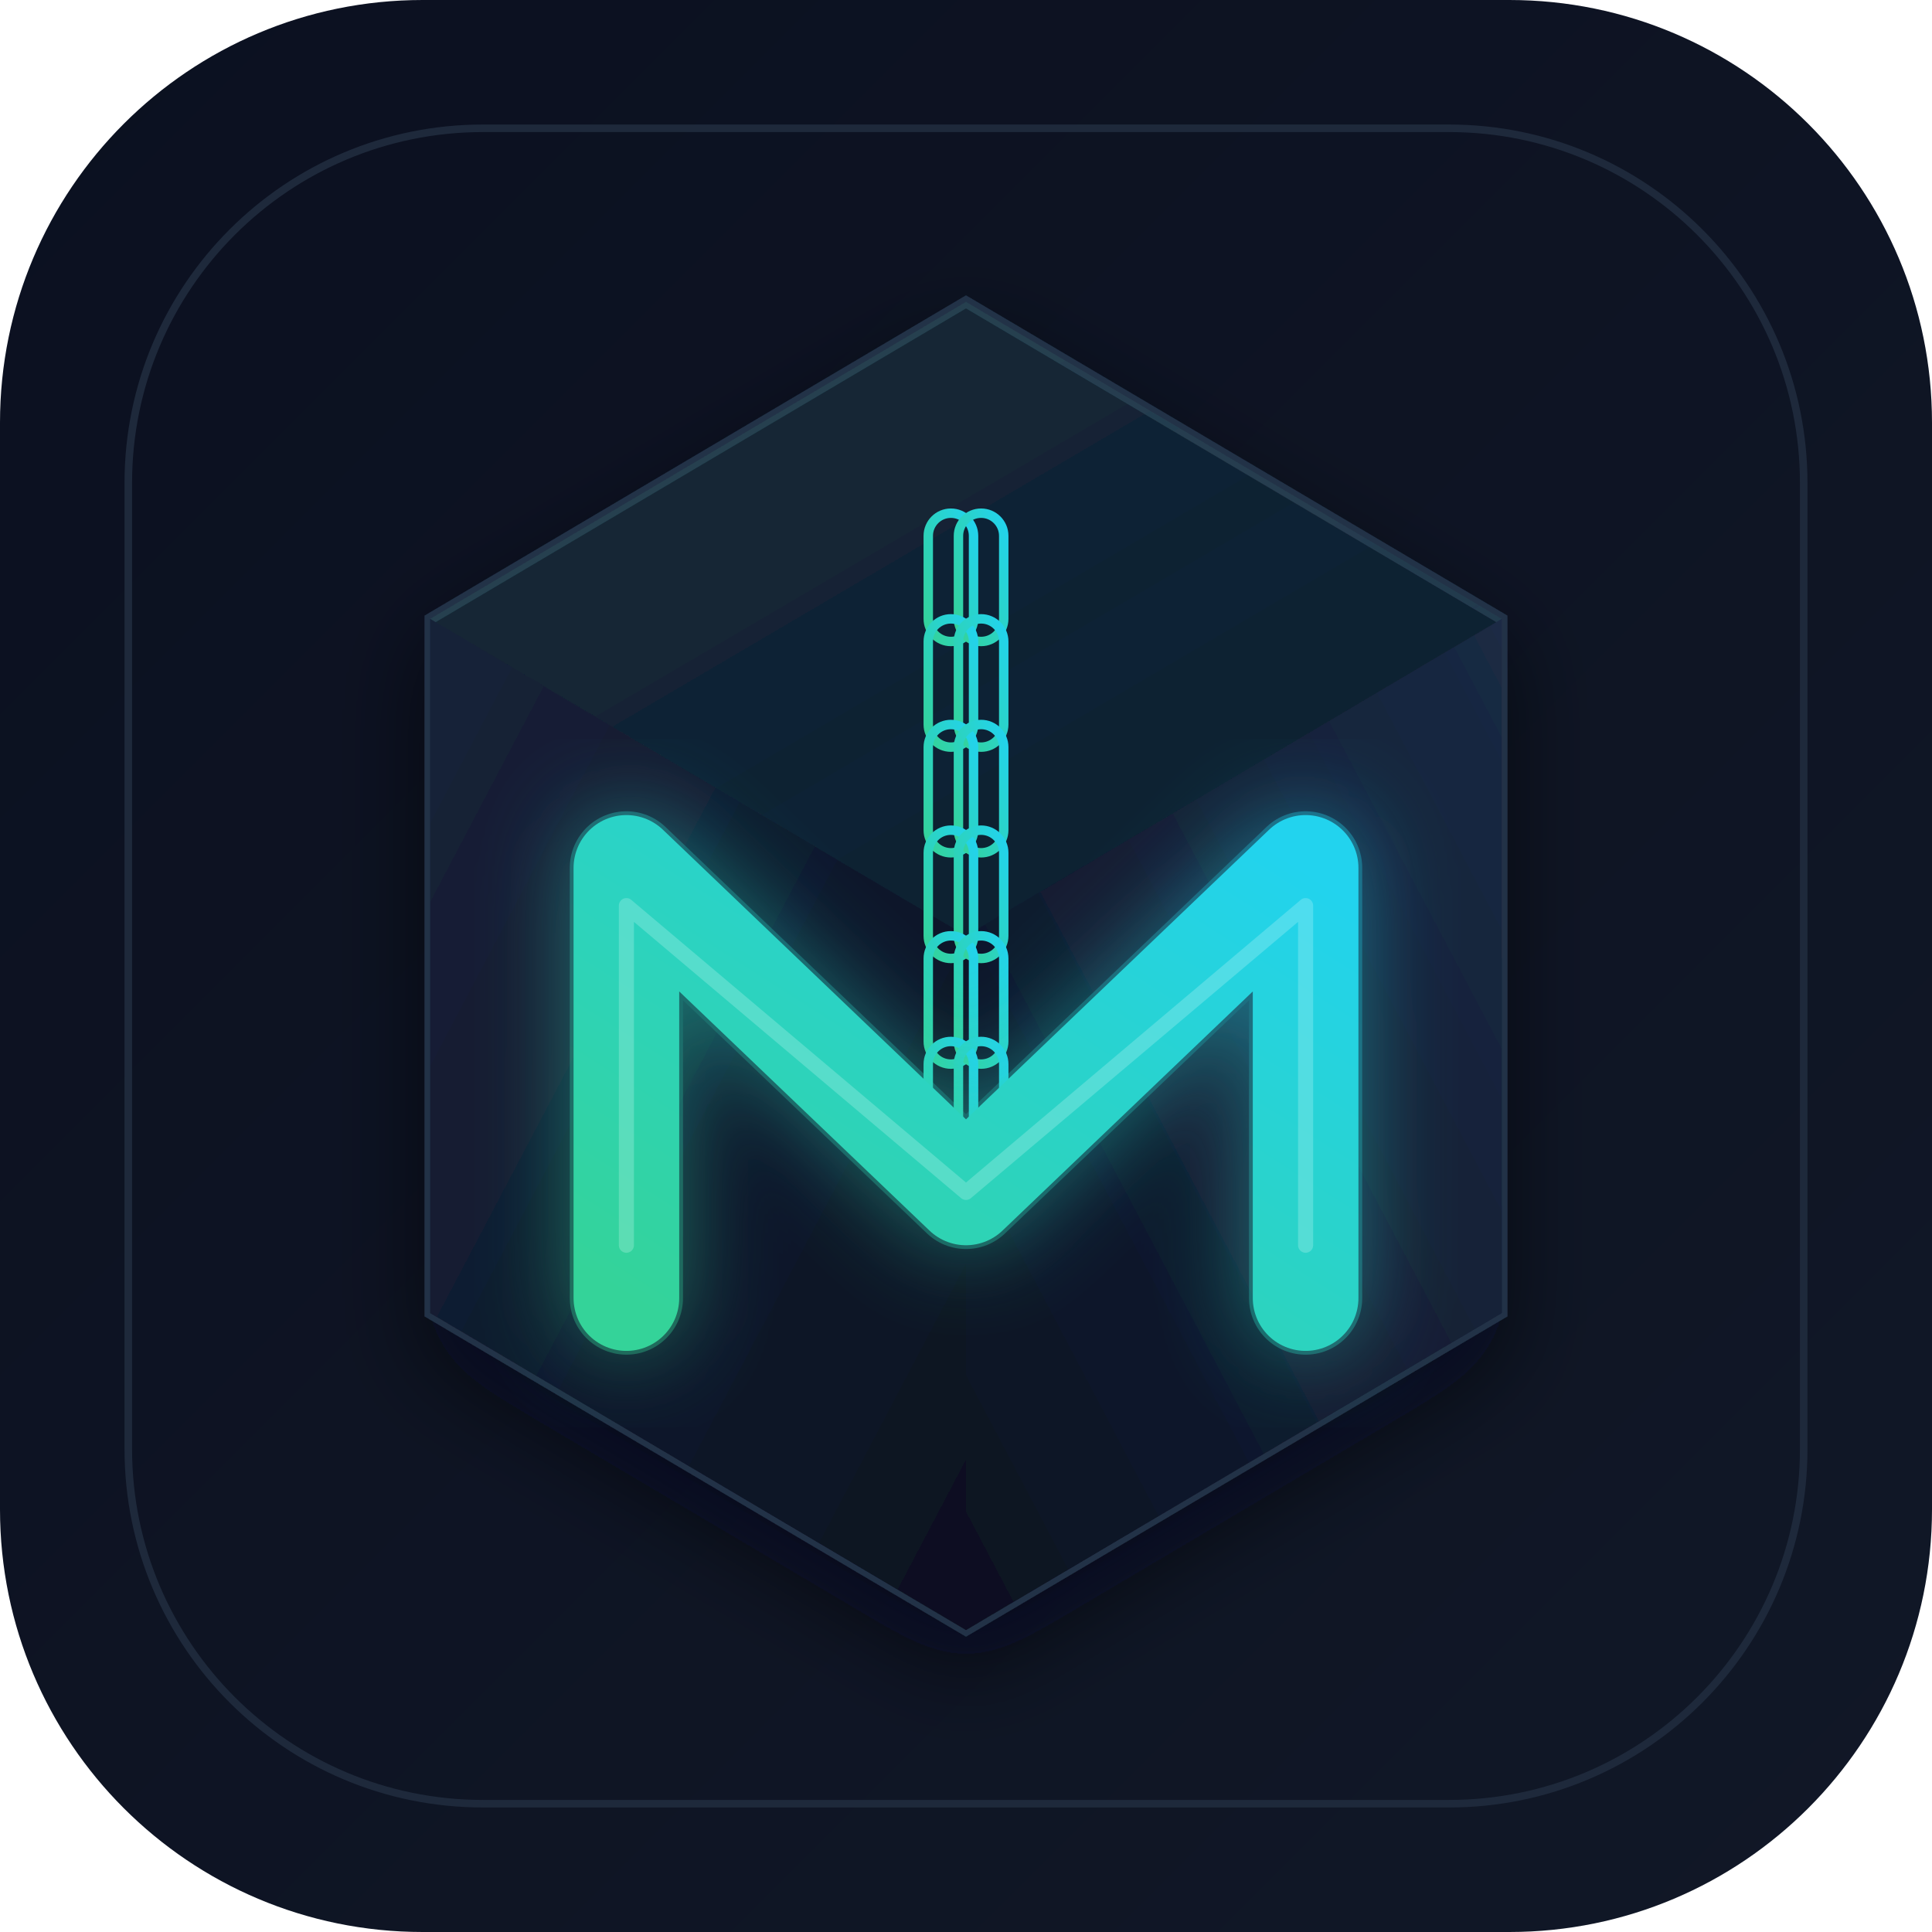
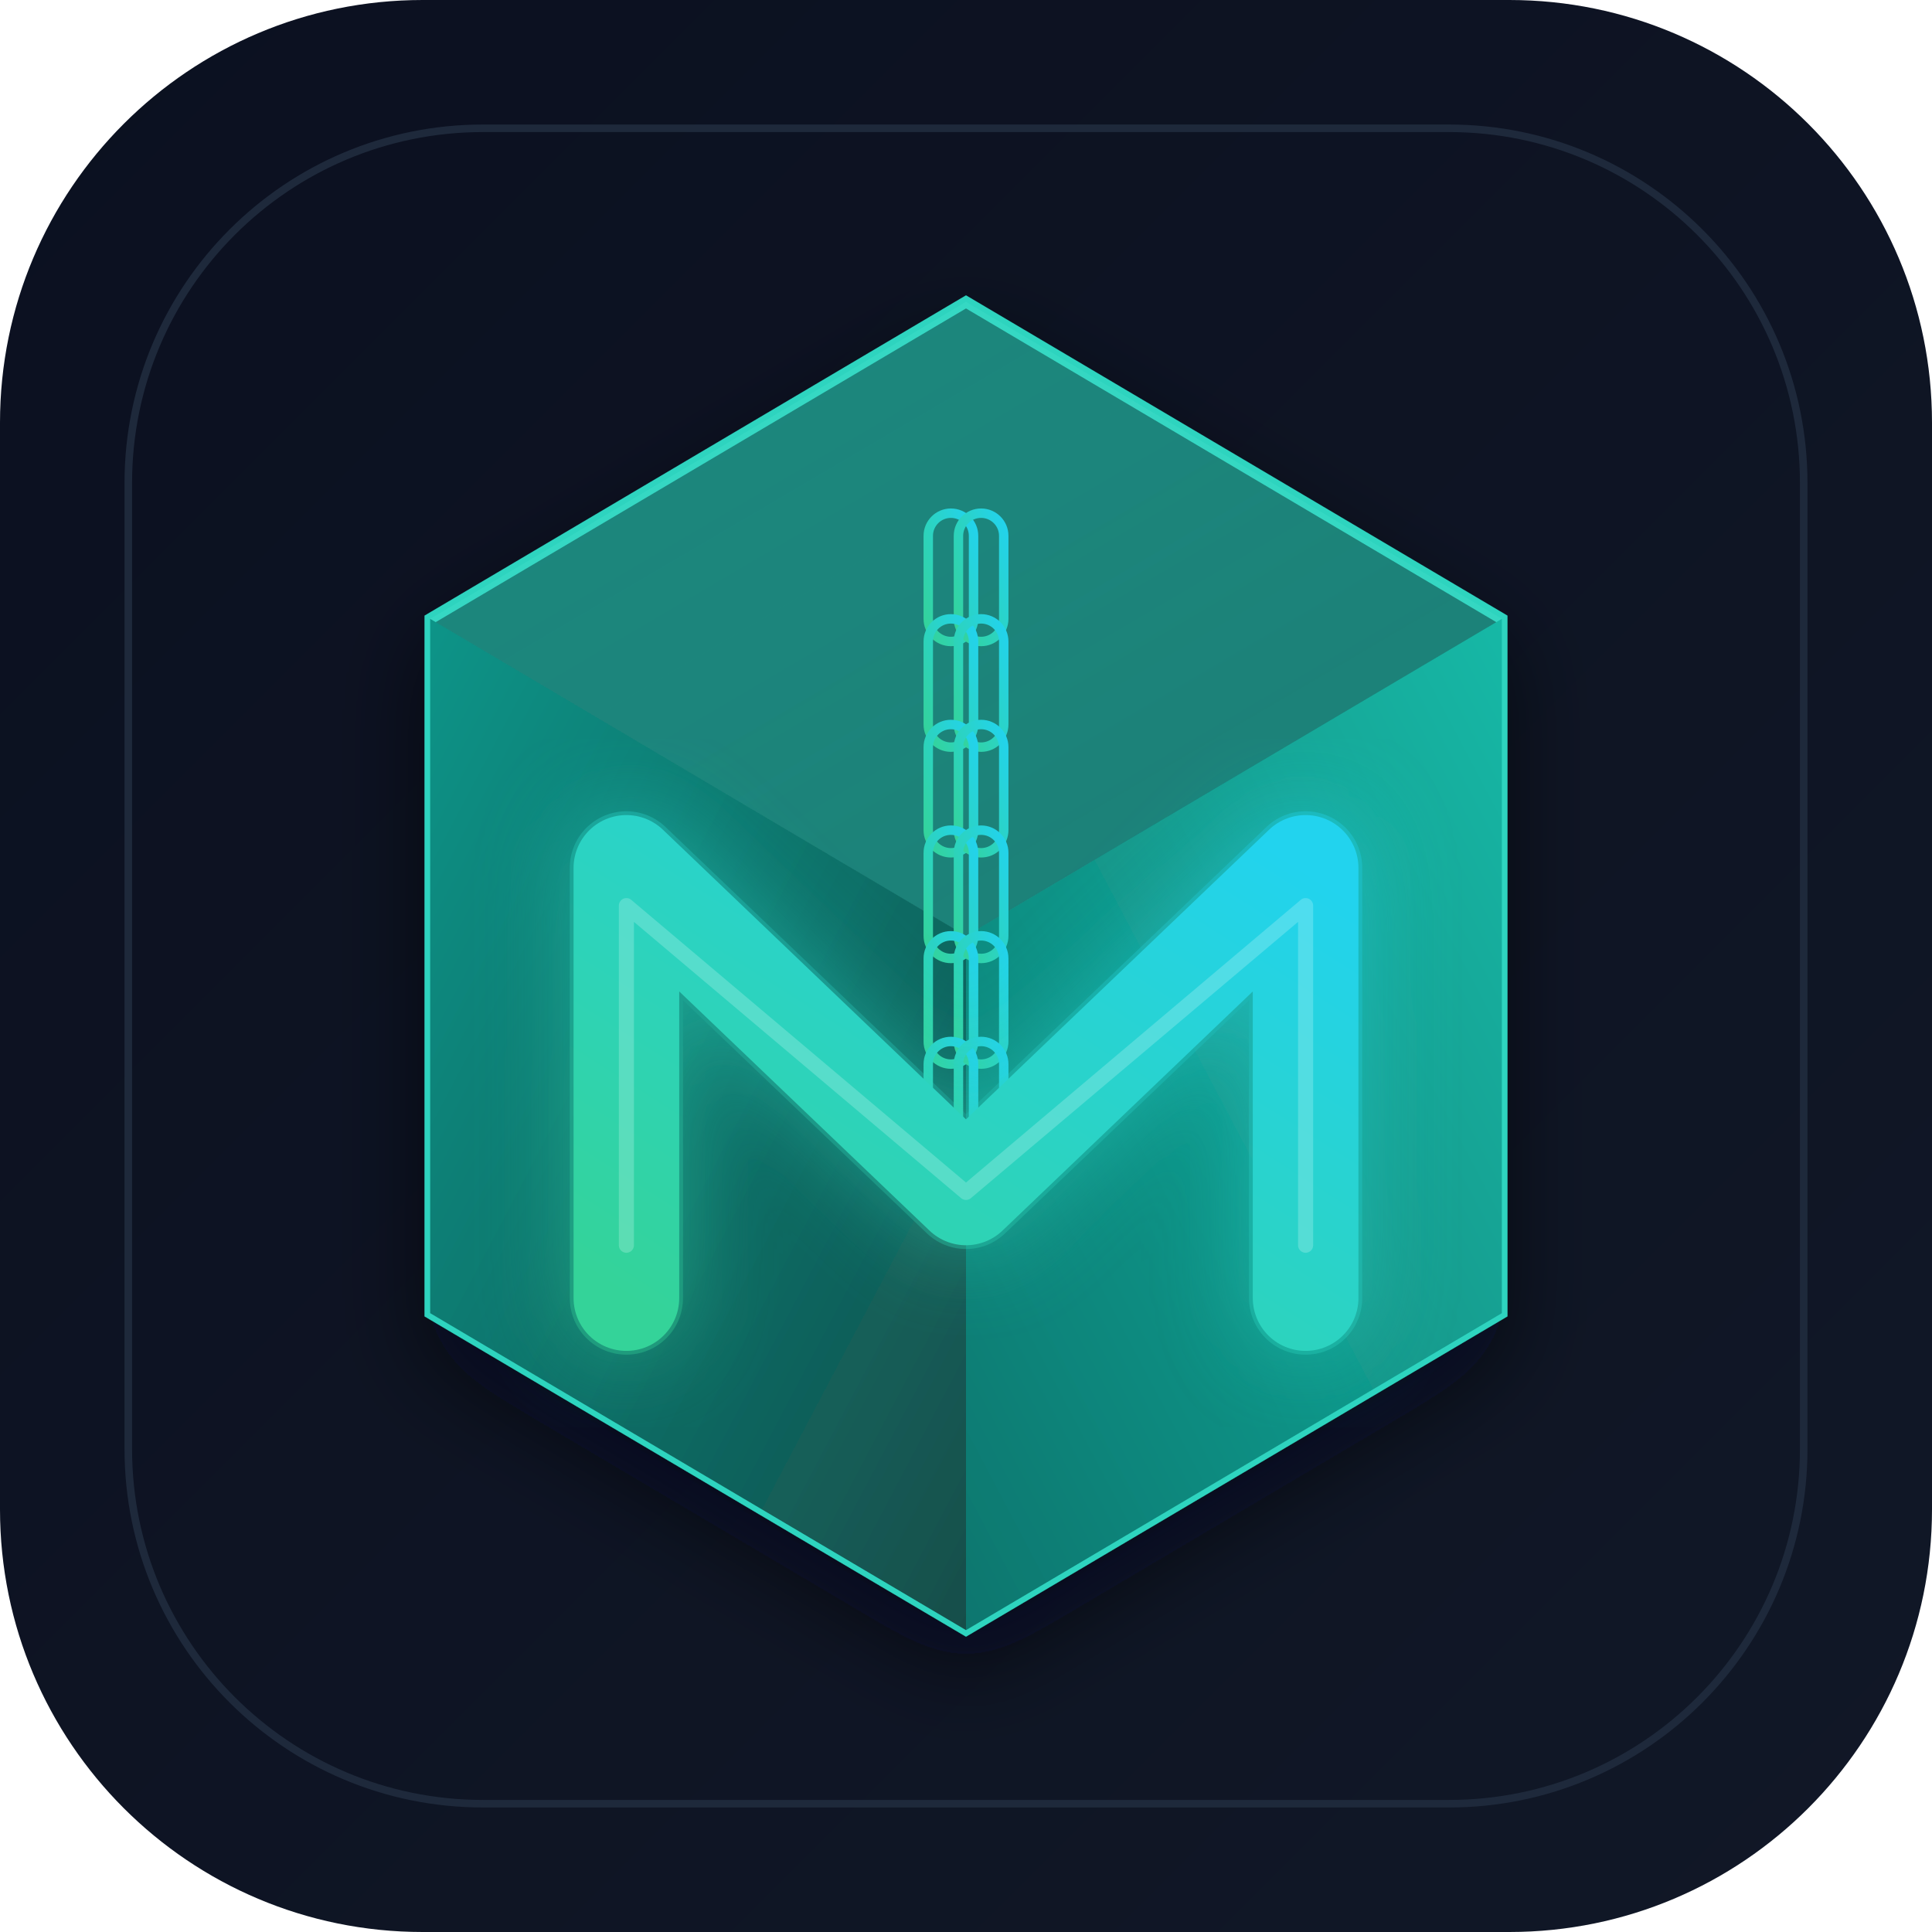
<svg xmlns="http://www.w3.org/2000/svg" width="1024" height="1024" viewBox="0 0 512 512" role="img" aria-labelledby="title desc" shape-rendering="geometricPrecision">
  <defs>
    <linearGradient id="bg" x1="0" y1="0" x2="1" y2="1">
      <stop offset="0" stop-color="#0B1020" />
      <stop offset="1" stop-color="#111827" />
    </linearGradient>
    <linearGradient id="mint" x1="0" y1="1" x2="1" y2="0">
      <stop offset="0" stop-color="#34D399" />
      <stop offset="1" stop-color="#22D3EE" />
    </linearGradient>
    <filter id="glow" x="-30%" y="-30%" width="160%" height="160%">
      <feGaussianBlur stdDeviation="12" result="blur" />
      <feMerge>
        <feMergeNode in="blur" />
        <feMergeNode in="SourceGraphic" />
      </feMerge>
    </filter>
    <linearGradient id="faceL" x1="0" y1="0" x2="1" y2="1">
-       <stop offset="0" stop-color="#152239" />
-       <stop offset="1" stop-color="#0B1020" />
+       <stop offset="0" stop-color="#0D9488" />
+       <stop offset="1" stop-color="#134E4A" />
    </linearGradient>
    <linearGradient id="faceR" x1="1" y1="0" x2="0" y2="1">
-       <stop offset="0" stop-color="#1A2A44" />
-       <stop offset="1" stop-color="#0B1020" />
+       <stop offset="0" stop-color="#14B8A6" />
+       <stop offset="1" stop-color="#0F766E" />
    </linearGradient>
    <linearGradient id="faceTop" x1="0" y1="0" x2="1" y2="1">
-       <stop offset="0" stop-color="#3DDC97" stop-opacity="0.10" />
-       <stop offset="1" stop-color="#22D3EE" stop-opacity="0.03" />
+       <stop offset="0" stop-color="#5EEAD4" stop-opacity="0.16" />
+       <stop offset="1" stop-color="#99F6E4" stop-opacity="0.07" />
    </linearGradient>
    <filter id="softShadow" x="-30%" y="-30%" width="160%" height="160%">
      <feDropShadow dx="0" dy="10" stdDeviation="12" flood-color="#020617" flood-opacity="0.55" />
    </filter>
  </defs>
  <rect width="512" height="512" rx="112" fill="url(#bg)" />
  <rect x="34" y="34" width="444" height="444" rx="94" fill="none" stroke="#1E293B" stroke-width="2" />
  <g filter="url(#softShadow)">
-     <path d="M256 80 398 164 398 348 256 432 114 348 114 164Z" fill="#0F172A" stroke="#243247" stroke-width="3" />
+     <path d="M256 80 398 164 398 348 256 432 114 348 114 164Z" fill="#0F766E" stroke="#2DD4BF" stroke-width="3" />
    <path d="M114 164 256 248 256 432 114 348Z" fill="url(#faceL)" />
    <path d="M256 248 398 164 398 348 256 432Z" fill="url(#faceR)" />
    <path d="M256 80 398 164 256 248 114 164Z" fill="url(#faceTop)" />
  </g>
  <g transform="translate(256 153)" fill="none" stroke="url(#mint)" stroke-width="2.5" stroke-linejoin="round" stroke-linecap="round">
    <rect x="-10" y="-17" width="12" height="34" rx="6" />
    <rect x="-2" y="-17" width="12" height="34" rx="6" />
    <rect x="-10" y="11" width="12" height="34" rx="6" />
    <rect x="-2" y="11" width="12" height="34" rx="6" />
    <rect x="-10" y="39" width="12" height="34" rx="6" />
    <rect x="-2" y="39" width="12" height="34" rx="6" />
    <rect x="-10" y="67" width="12" height="34" rx="6" />
    <rect x="-2" y="67" width="12" height="34" rx="6" />
    <rect x="-10" y="95" width="12" height="34" rx="6" />
    <rect x="-2" y="95" width="12" height="34" rx="6" />
    <rect x="-10" y="123" width="12" height="34" rx="6" />
    <rect x="-2" y="123" width="12" height="34" rx="6" />
  </g>
  <g filter="url(#glow)" opacity="0.45">
    <path d="M166 344V230L256 316 346 230V344" fill="none" stroke="url(#mint)" stroke-width="30" stroke-linecap="round" stroke-linejoin="round" />
  </g>
  <path d="M166 344V230L256 316 346 230V344" fill="none" stroke="url(#mint)" stroke-width="28" stroke-linecap="round" stroke-linejoin="round" />
  <path d="M166 330V240L256 316 346 240V330" fill="none" stroke="#ECFEFF" stroke-width="4" stroke-linecap="round" stroke-linejoin="round" opacity="0.22" />
</svg>
